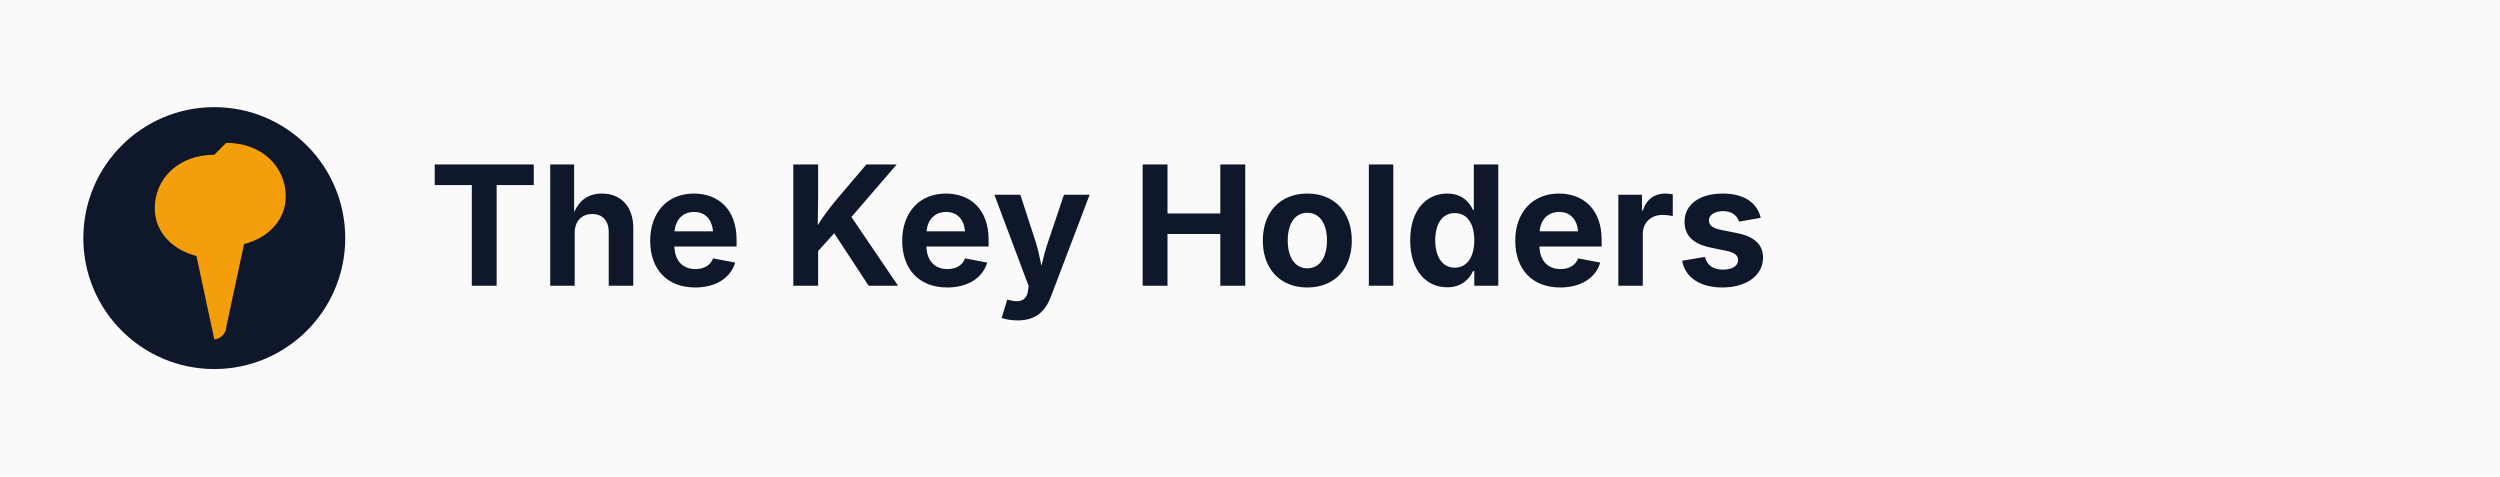
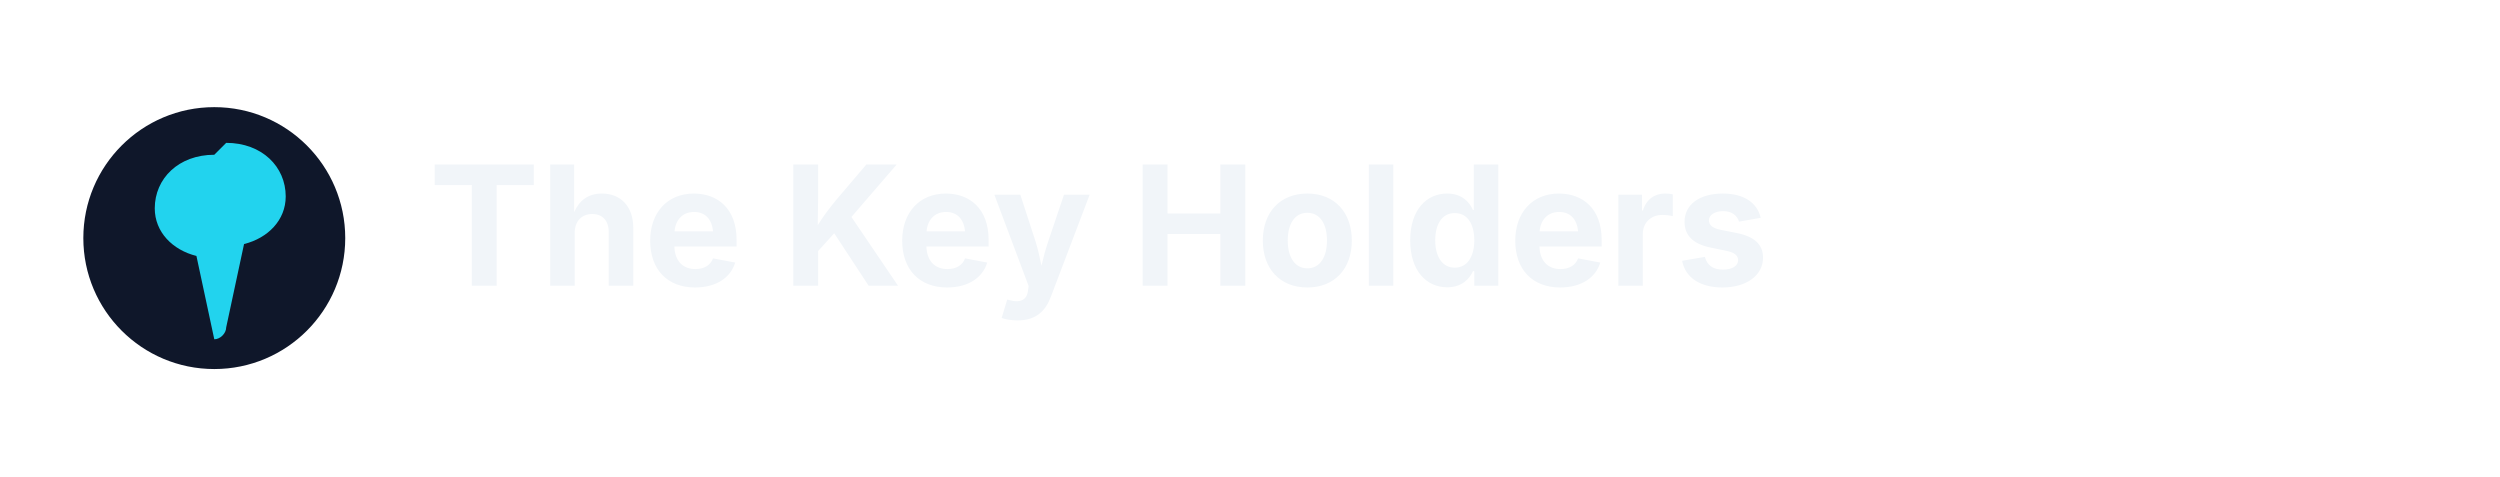
<svg xmlns="http://www.w3.org/2000/svg" width="420" height="80" viewBox="0 0 420 80" role="img" aria-label="The Key Holders">
-   <rect width="420" height="80" fill="#FAFAFA" />
+   <rect width="420" height="80" fill="none" />
  <circle cx="36" cy="40" r="22" fill="#0F172A" />
-   <path d="M36 26c-6 0-10 4-10 9 0 4 3 7 7 8l3 14h0c1 0 2-1 2-2l3-14c4-1 7-4 7-8 0-5-4-9-10-9z" fill="#F59E0B" />
-   <text x="72" y="48" font-family="Inter, Segoe UI, Arial, sans-serif" font-size="28" font-weight="700" fill="#0F172A">The Key Holders</text>
+   <path d="M36 26c-6 0-10 4-10 9 0 4 3 7 7 8l3 14h0c1 0 2-1 2-2l3-14c4-1 7-4 7-8 0-5-4-9-10-9z" fill="#22D3EE" />
+   <text x="72" y="48" font-family="Inter, Segoe UI, Arial, sans-serif" font-size="28" font-weight="700" fill="#F1F5F9">The Key Holders</text>
</svg>
